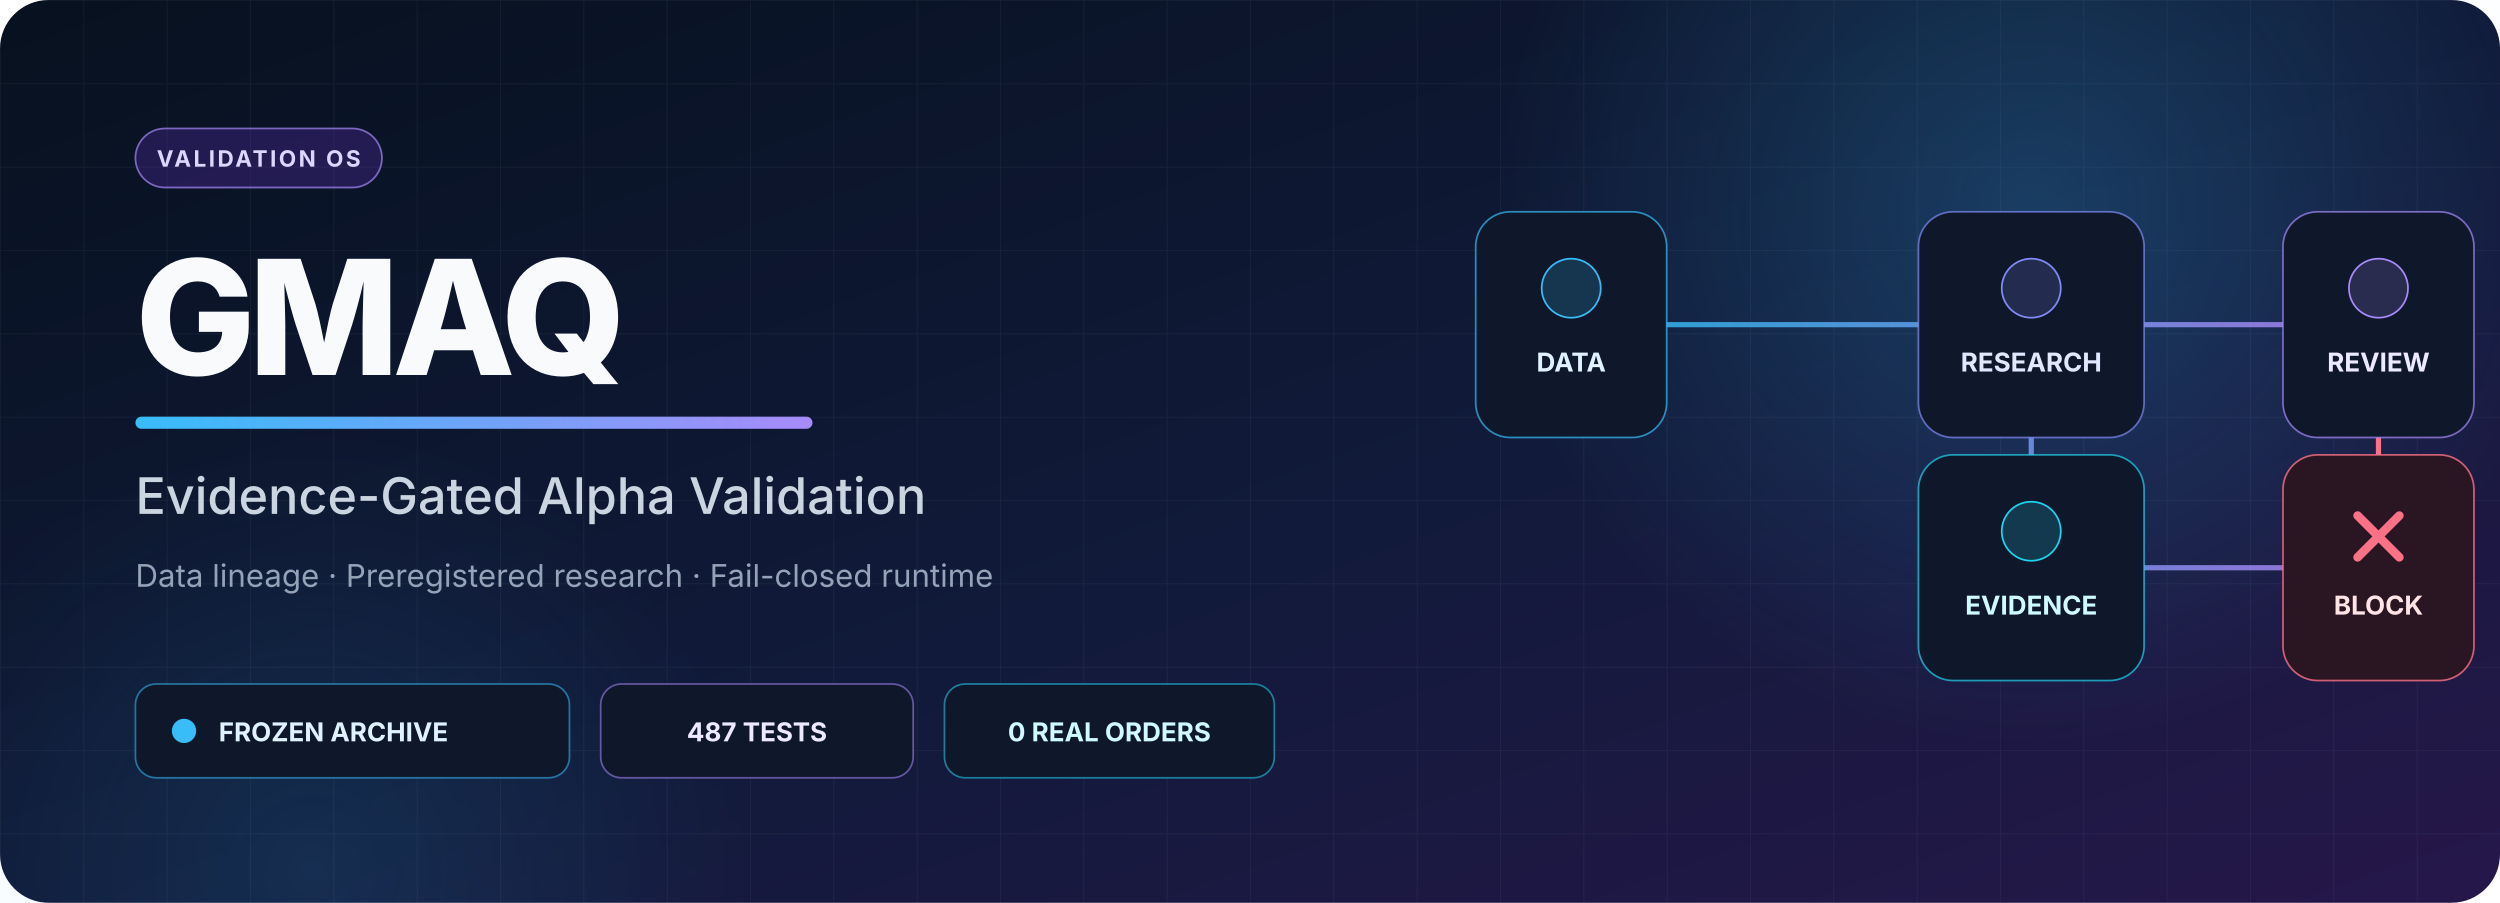
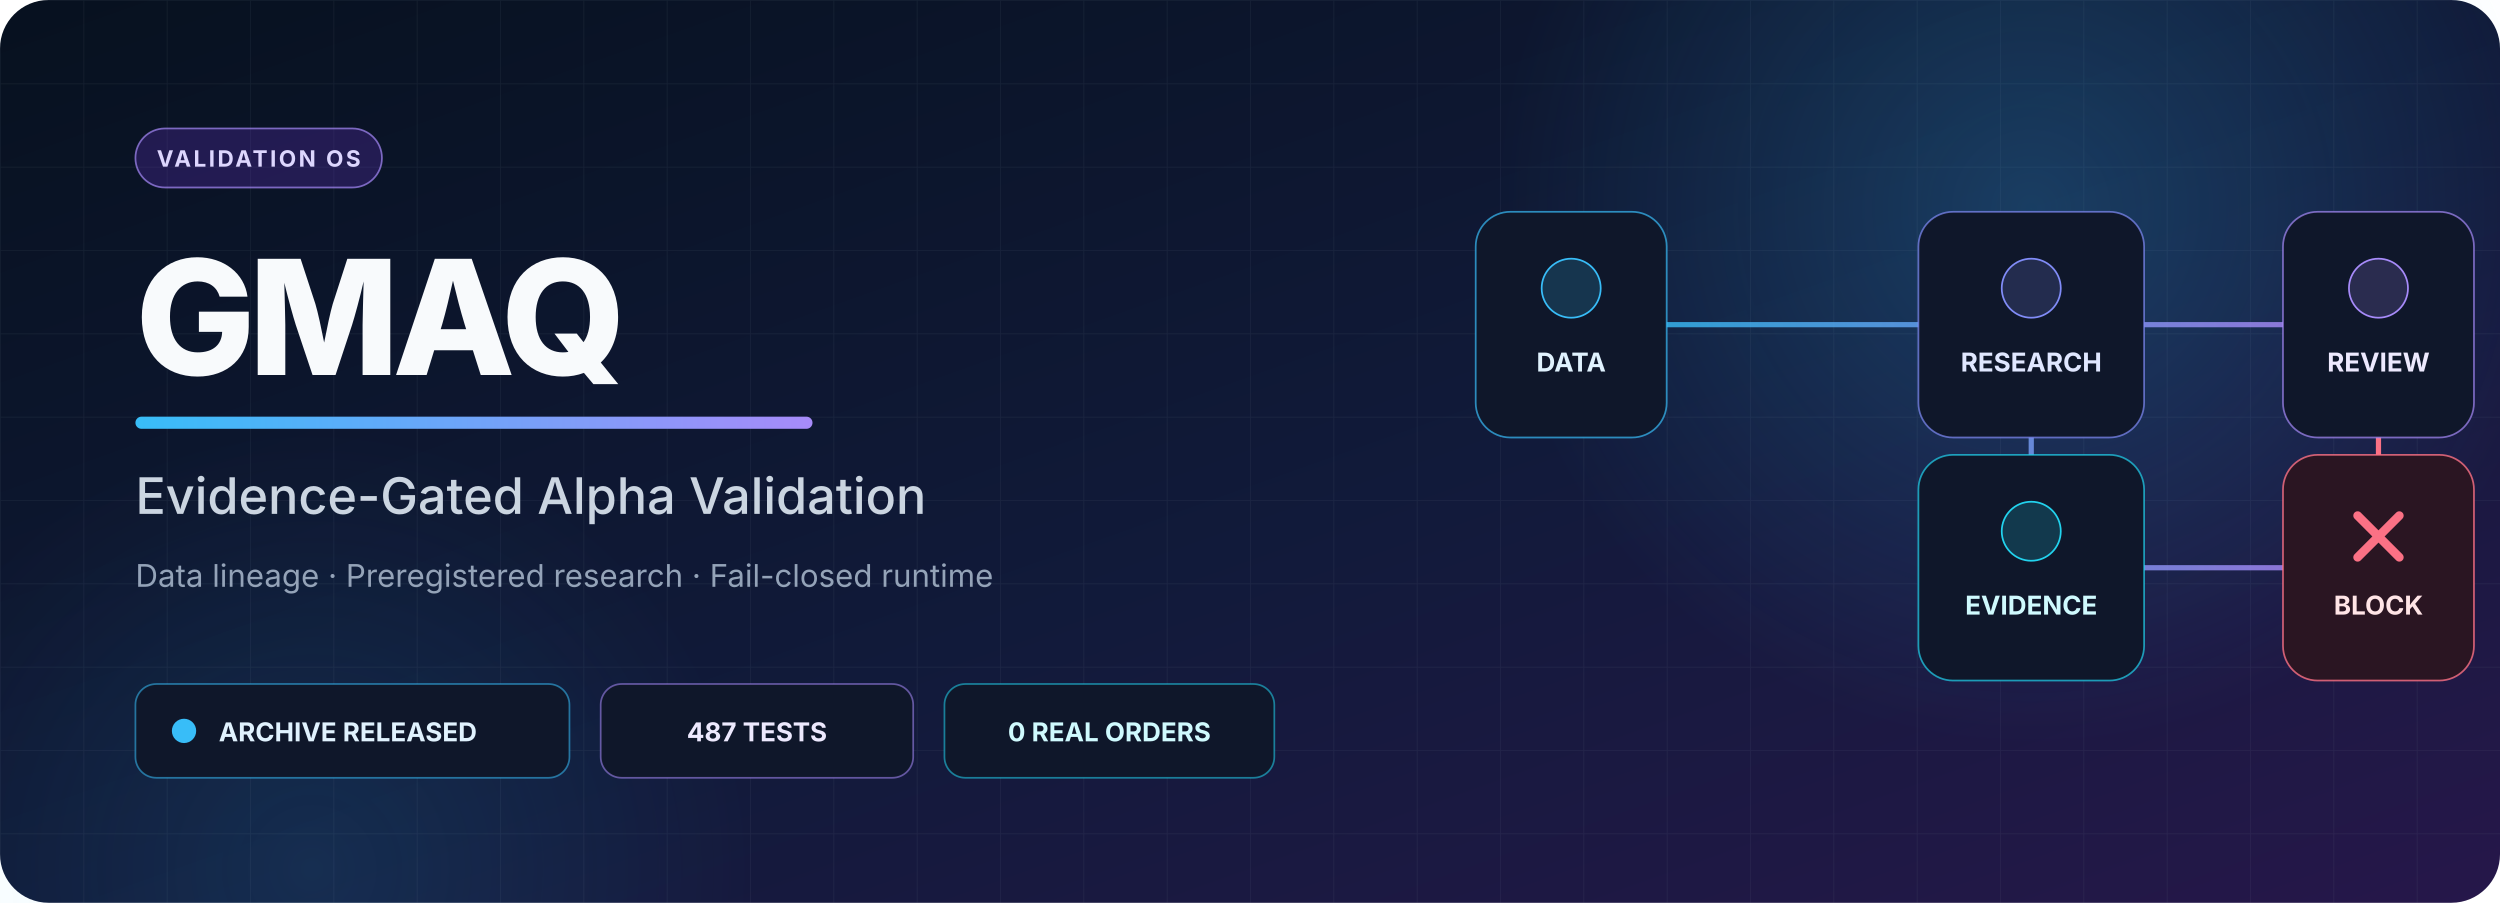
<svg xmlns="http://www.w3.org/2000/svg" width="1440" height="520" viewBox="0 0 1440 520" role="img" aria-labelledby="title desc">
  <defs>
    <linearGradient id="bg" x1="0" y1="0" x2="1" y2="1">
      <stop offset="0" stop-color="#07111f" />
      <stop offset="0.55" stop-color="#111a3a" />
      <stop offset="1" stop-color="#26174a" />
    </linearGradient>
    <linearGradient id="accent" x1="0" y1="0" x2="1" y2="0">
      <stop offset="0" stop-color="#38bdf8" />
      <stop offset="1" stop-color="#a78bfa" />
    </linearGradient>
    <radialGradient id="glow" cx="50%" cy="50%" r="50%">
      <stop offset="0" stop-color="#38bdf8" stop-opacity="0.22" />
      <stop offset="1" stop-color="#38bdf8" stop-opacity="0" />
    </radialGradient>
    <pattern id="grid" width="48" height="48" patternUnits="userSpaceOnUse">
      <path d="M48 0H0V48" fill="none" stroke="#94a3b8" stroke-opacity="0.08" />
    </pattern>
  </defs>
  <rect width="1440" height="520" rx="28" fill="url(#bg)" />
  <rect width="1440" height="520" rx="28" fill="url(#grid)" />
  <circle cx="1170" cy="120" r="310" fill="url(#glow)" />
  <circle cx="180" cy="500" r="250" fill="url(#glow)" opacity="0.55" />
  <g transform="translate(78 74)">
    <rect width="142" height="34" rx="17" fill="#7c3aed" fill-opacity="0.22" stroke="#a78bfa" stroke-opacity="0.7" />
    <text x="71" y="22" text-anchor="middle" fill="#ddd6fe" font-family="Inter, ui-sans-serif, system-ui, sans-serif" font-size="13" font-weight="700" letter-spacing="1.4">VALIDATION OS</text>
    <text x="0" y="142" fill="#f8fafc" font-family="Inter, ui-sans-serif, system-ui, sans-serif" font-size="92" font-weight="800" letter-spacing="-4">GMAQ</text>
    <rect x="0" y="166" width="390" height="7" rx="3.5" fill="url(#accent)" />
    <text x="0" y="222" fill="#cbd5e1" font-family="Inter, ui-sans-serif, system-ui, sans-serif" font-size="29" font-weight="500">Evidence-Gated Alpha Validation</text>
    <text x="0" y="264" fill="#94a3b8" font-family="Inter, ui-sans-serif, system-ui, sans-serif" font-size="18">Data lineage · Preregistered research · Fail-closed runtime</text>
    <g transform="translate(0 320)" font-family="Inter, ui-sans-serif, system-ui, sans-serif">
      <g>
        <rect width="250" height="54" rx="12" fill="#0f172a" stroke="#38bdf8" stroke-opacity="0.55" />
        <circle cx="28" cy="27" r="7" fill="#38bdf8" />
-         <text x="48" y="33" fill="#e0f2fe" font-size="15" font-weight="700">FROZEN ARCHIVE</text>
+         <text x="48" y="33" fill="#e0f2fe" font-size="15" font-weight="700">ARCHIVE RELEASED</text>
      </g>
      <g transform="translate(268 0)">
        <rect width="180" height="54" rx="12" fill="#0f172a" stroke="#a78bfa" stroke-opacity="0.55" />
        <text x="90" y="33" text-anchor="middle" fill="#ede9fe" font-size="15" font-weight="700">487 TESTS</text>
      </g>
      <g transform="translate(466 0)">
        <rect width="190" height="54" rx="12" fill="#0f172a" stroke="#22d3ee" stroke-opacity="0.55" />
        <text x="95" y="33" text-anchor="middle" fill="#cffafe" font-size="15" font-weight="700">0 REAL ORDERS</text>
      </g>
    </g>
  </g>
  <g transform="translate(850 122)" font-family="Inter, ui-sans-serif, system-ui, sans-serif">
    <path d="M110 65H255M385 65H465M320 130V140M385 205H465" stroke="url(#accent)" stroke-width="3" stroke-linecap="round" opacity="0.8" />
    <path d="M520 130V140" stroke="#fb7185" stroke-width="3" stroke-linecap="round" />
    <g>
      <rect width="110" height="130" rx="20" fill="#0f172a" stroke="#38bdf8" stroke-opacity="0.7" />
      <circle cx="55" cy="44" r="17" fill="#38bdf8" fill-opacity="0.18" stroke="#38bdf8" />
      <text x="55" y="92" text-anchor="middle" fill="#e0f2fe" font-size="15" font-weight="700">DATA</text>
    </g>
    <g transform="translate(255 0)">
      <rect width="130" height="130" rx="20" fill="#0f172a" stroke="#818cf8" stroke-opacity="0.7" />
      <circle cx="65" cy="44" r="17" fill="#818cf8" fill-opacity="0.18" stroke="#818cf8" />
      <text x="65" y="92" text-anchor="middle" fill="#e0e7ff" font-size="15" font-weight="700">RESEARCH</text>
    </g>
    <g transform="translate(465 0)">
      <rect width="110" height="130" rx="20" fill="#0f172a" stroke="#a78bfa" stroke-opacity="0.7" />
      <circle cx="55" cy="44" r="17" fill="#a78bfa" fill-opacity="0.18" stroke="#a78bfa" />
      <text x="55" y="92" text-anchor="middle" fill="#ede9fe" font-size="15" font-weight="700">REVIEW</text>
    </g>
    <g transform="translate(255 140)">
      <rect width="130" height="130" rx="20" fill="#0f172a" stroke="#22d3ee" stroke-opacity="0.7" />
      <circle cx="65" cy="44" r="17" fill="#22d3ee" fill-opacity="0.18" stroke="#22d3ee" />
      <text x="65" y="92" text-anchor="middle" fill="#cffafe" font-size="15" font-weight="700">EVIDENCE</text>
    </g>
    <g transform="translate(465 140)">
      <rect width="110" height="130" rx="20" fill="#2a1522" stroke="#fb7185" stroke-opacity="0.8" />
      <path d="M43 35L67 59M67 35L43 59" stroke="#fb7185" stroke-width="5" stroke-linecap="round" />
      <text x="55" y="92" text-anchor="middle" fill="#ffe4e6" font-size="15" font-weight="700">BLOCK</text>
    </g>
  </g>
</svg>
